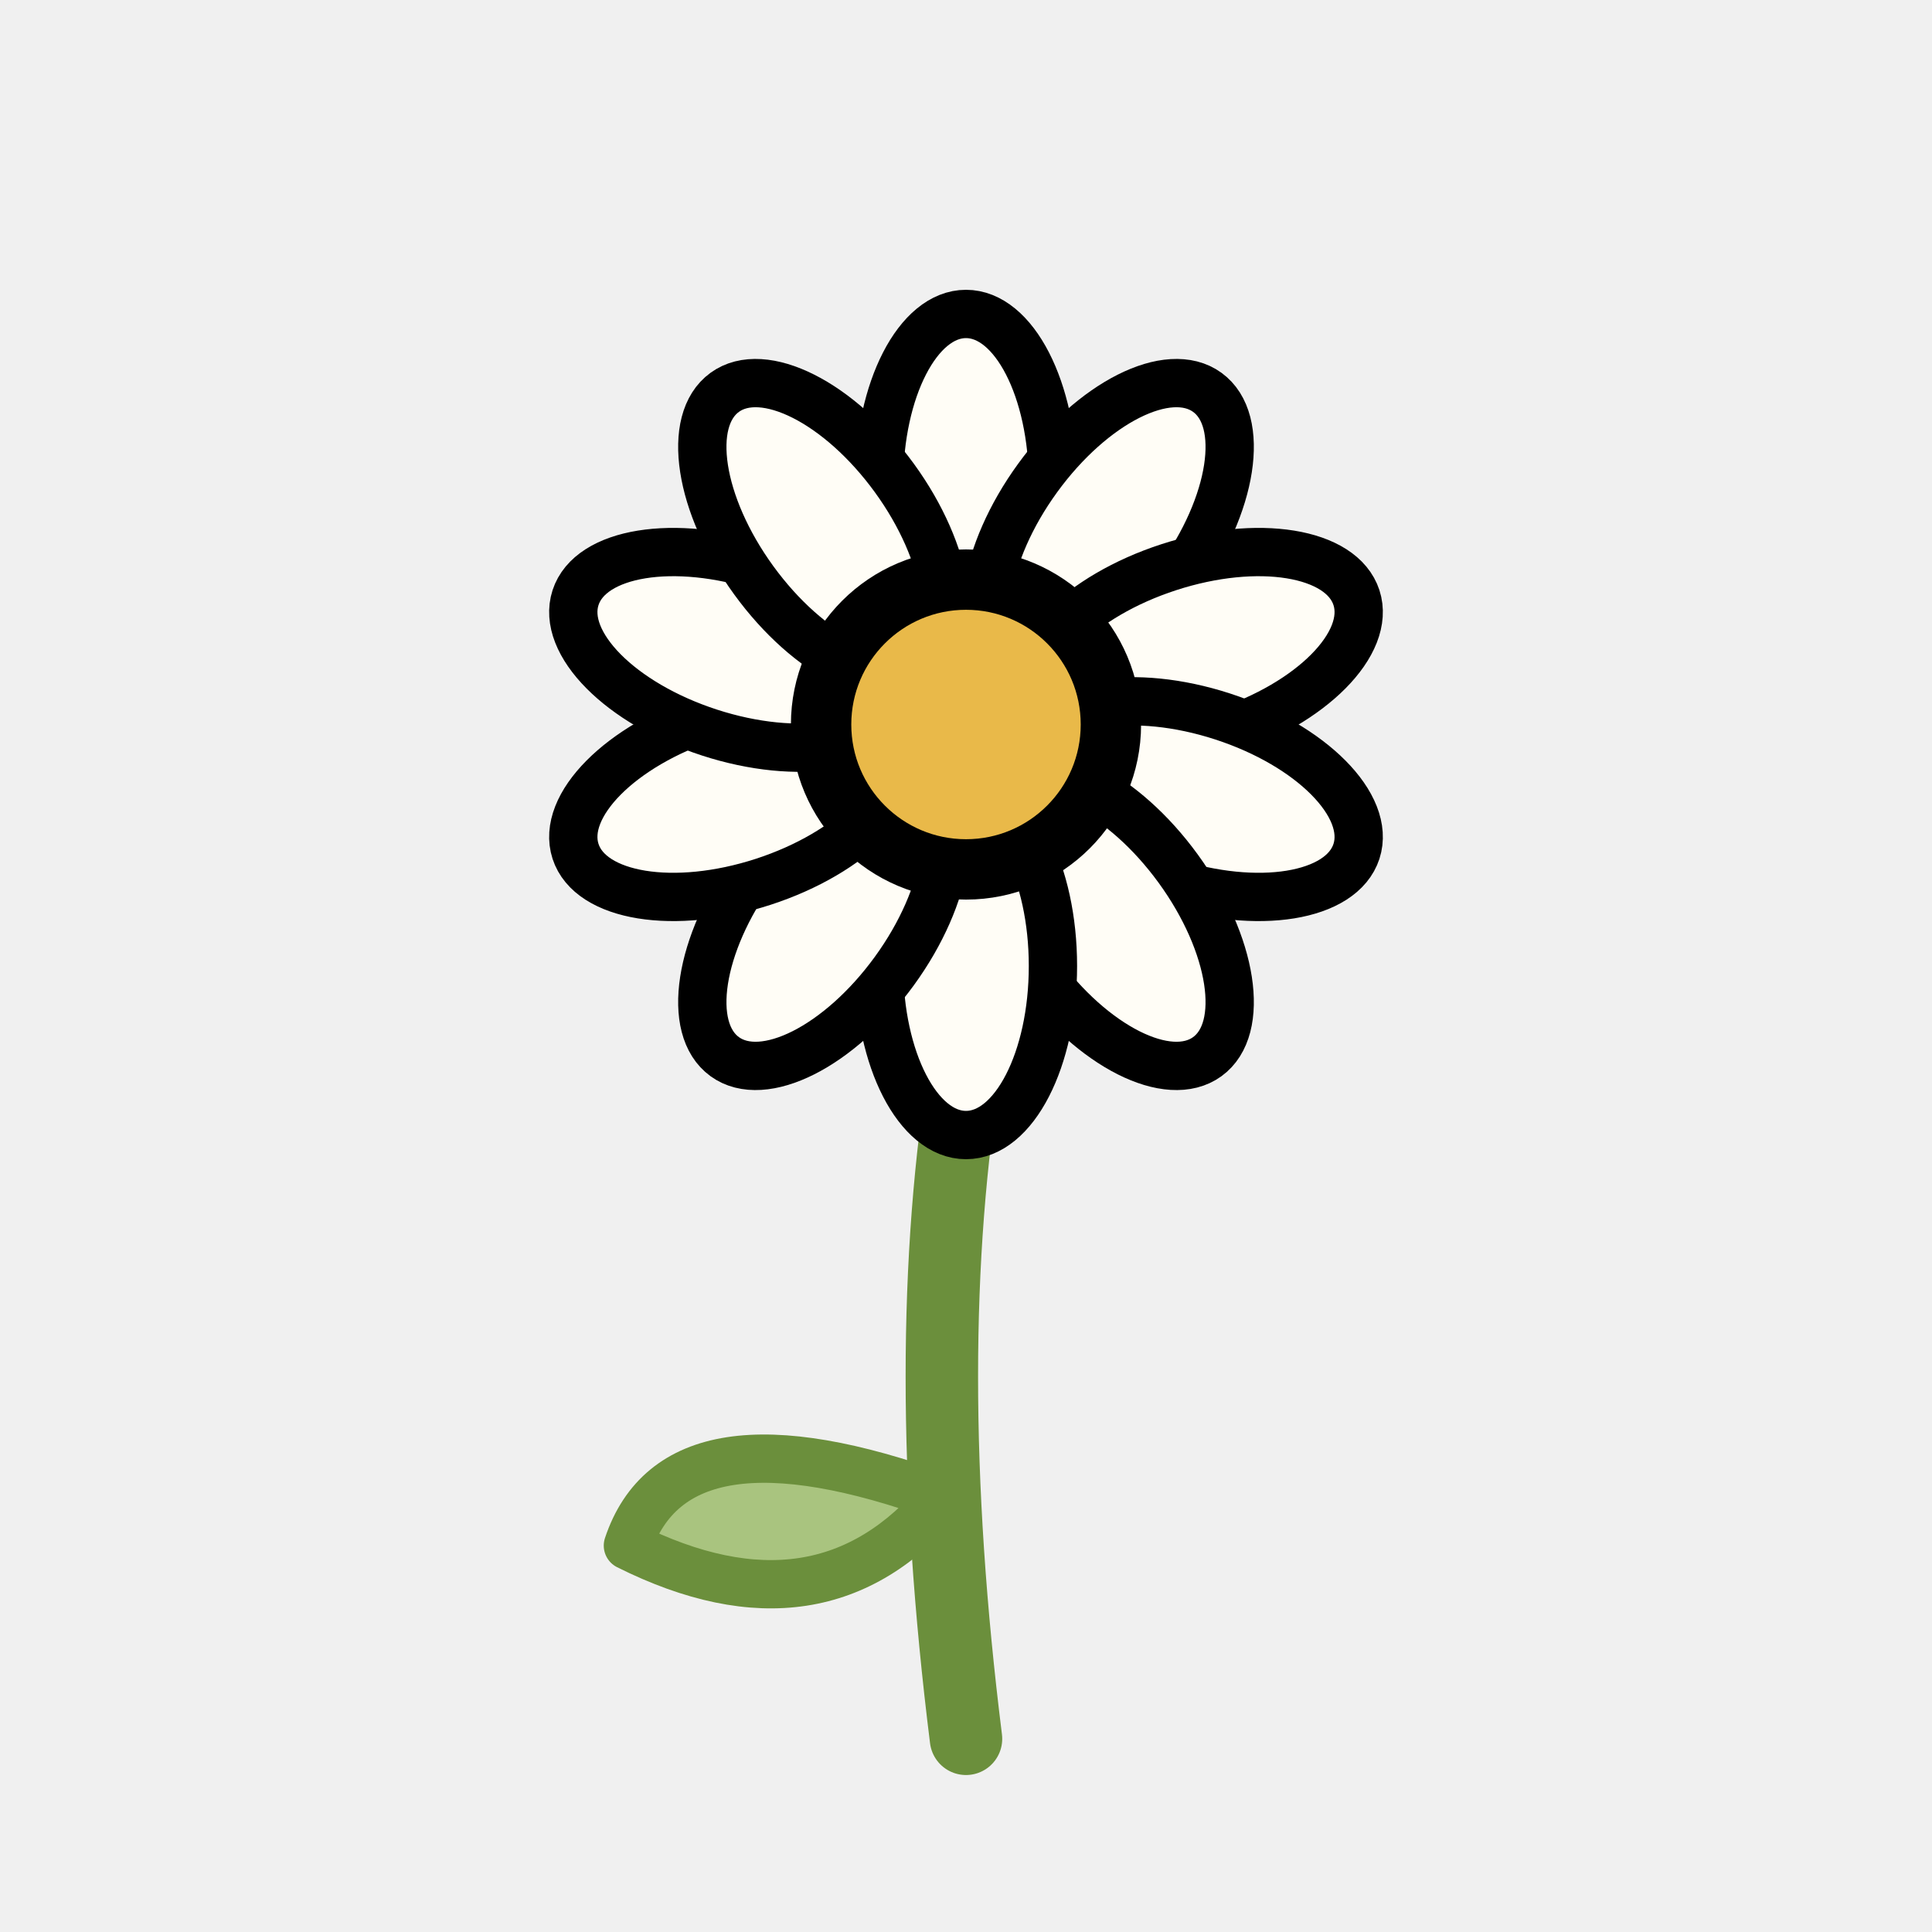
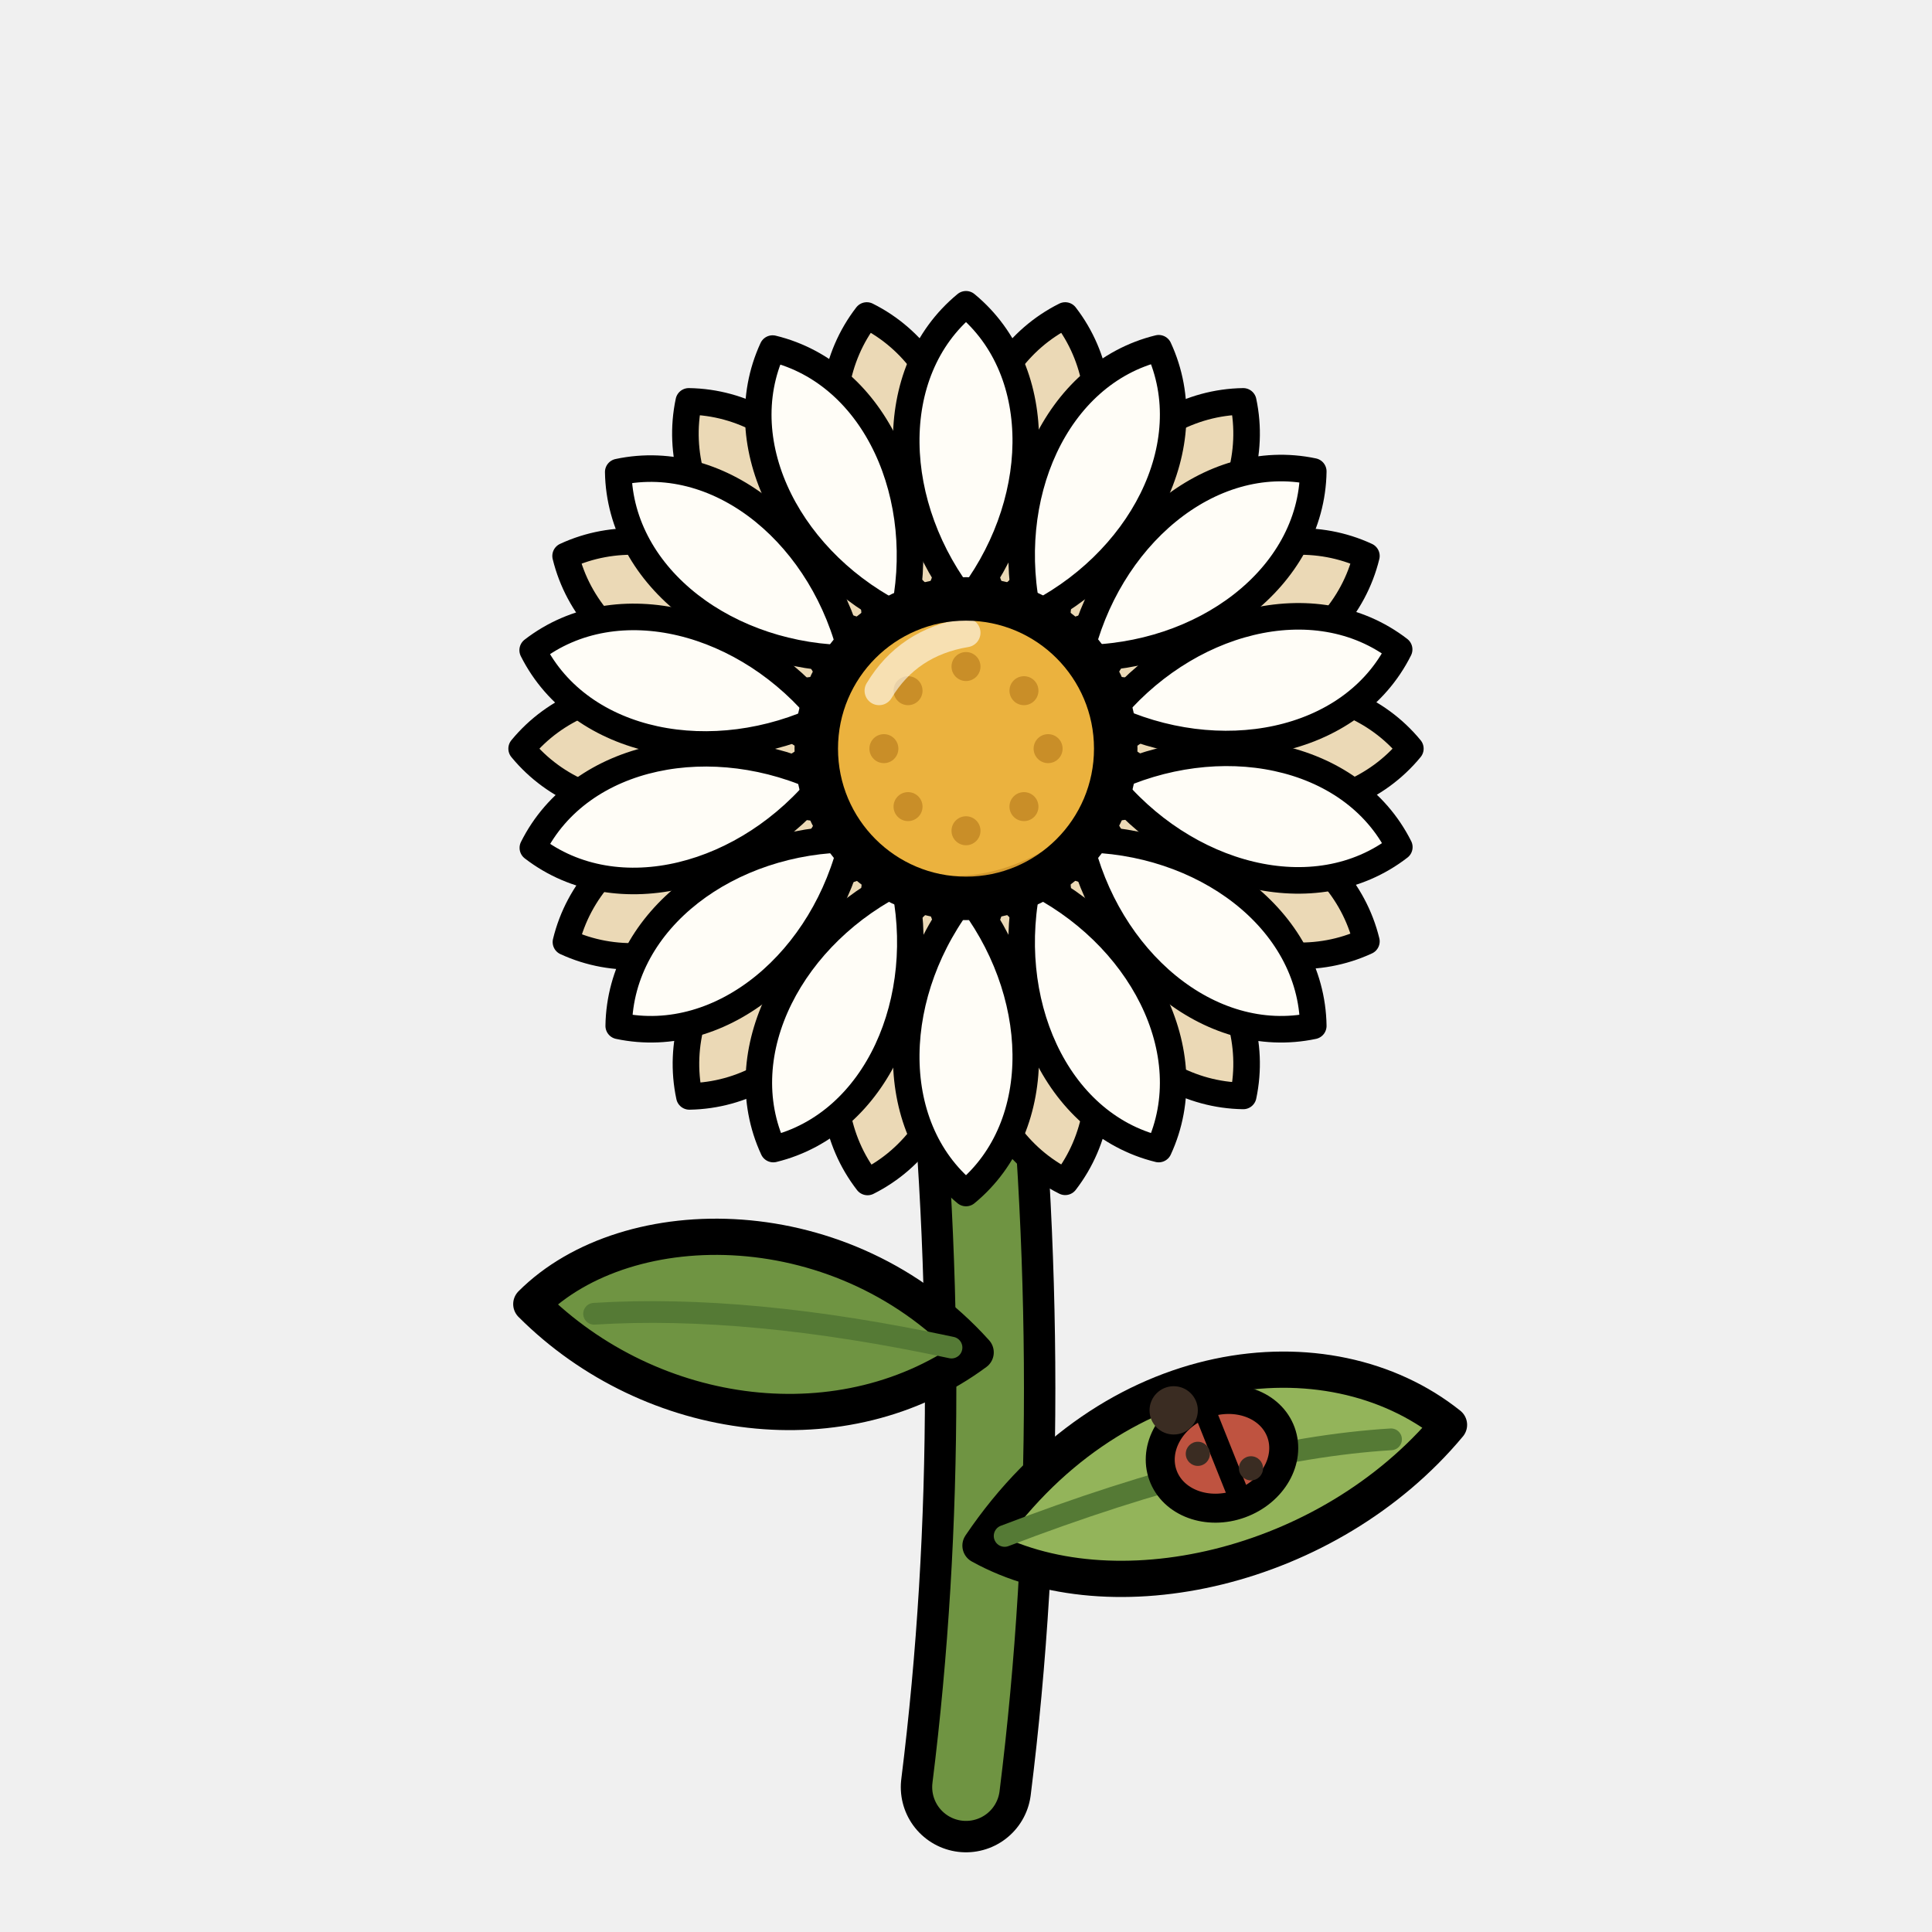
- <svg xmlns="http://www.w3.org/2000/svg" viewBox="0 0 80 80" role="img" aria-label="Daisy / 雏菊">
-   <style>.pastoral-spin{animation:pastoral-spin 10s linear infinite;transform-box:fill-box;transform-origin:center}@keyframes pastoral-spin{to{transform:rotate(360deg)}}@media (prefers-reduced-motion:reduce){.pastoral-float,.pastoral-sway,.pastoral-spin,.pastoral-pulse,.pastoral-pop,.pastoral-drip{animation:none!important}}</style>
-   <path d="M40 72 Q38 56 40 44" fill="none" stroke="#6B8F3C" stroke-width="3" stroke-linecap="round" stroke-linejoin="round" />
-   <path d="M39 62 Q28 58 26 64 Q34 68 39 62Z" fill="#A9C47F" stroke="#6B8F3C" stroke-width="2" stroke-linecap="round" stroke-linejoin="round" />
-   <g class="pastoral-spin">
-     <ellipse cx="40" cy="20" rx="3.6" ry="7" transform="rotate(0 40 30)" fill="#FFFDF6" stroke="currentColor" stroke-width="2" stroke-linecap="round" stroke-linejoin="round" />
-     <ellipse cx="40" cy="20" rx="3.6" ry="7" transform="rotate(36 40 30)" fill="#FFFDF6" stroke="currentColor" stroke-width="2" stroke-linecap="round" stroke-linejoin="round" />
-     <ellipse cx="40" cy="20" rx="3.6" ry="7" transform="rotate(72 40 30)" fill="#FFFDF6" stroke="currentColor" stroke-width="2" stroke-linecap="round" stroke-linejoin="round" />
-     <ellipse cx="40" cy="20" rx="3.6" ry="7" transform="rotate(108 40 30)" fill="#FFFDF6" stroke="currentColor" stroke-width="2" stroke-linecap="round" stroke-linejoin="round" />
-     <ellipse cx="40" cy="20" rx="3.6" ry="7" transform="rotate(144 40 30)" fill="#FFFDF6" stroke="currentColor" stroke-width="2" stroke-linecap="round" stroke-linejoin="round" />
-     <ellipse cx="40" cy="20" rx="3.6" ry="7" transform="rotate(180 40 30)" fill="#FFFDF6" stroke="currentColor" stroke-width="2" stroke-linecap="round" stroke-linejoin="round" />
-     <ellipse cx="40" cy="20" rx="3.6" ry="7" transform="rotate(216 40 30)" fill="#FFFDF6" stroke="currentColor" stroke-width="2" stroke-linecap="round" stroke-linejoin="round" />
-     <ellipse cx="40" cy="20" rx="3.6" ry="7" transform="rotate(252 40 30)" fill="#FFFDF6" stroke="currentColor" stroke-width="2" stroke-linecap="round" stroke-linejoin="round" />
-     <ellipse cx="40" cy="20" rx="3.6" ry="7" transform="rotate(288 40 30)" fill="#FFFDF6" stroke="currentColor" stroke-width="2" stroke-linecap="round" stroke-linejoin="round" />
-     <ellipse cx="40" cy="20" rx="3.6" ry="7" transform="rotate(324 40 30)" fill="#FFFDF6" stroke="currentColor" stroke-width="2" stroke-linecap="round" stroke-linejoin="round" />
+ <svg xmlns="http://www.w3.org/2000/svg" id="pastoral-daisy-root" viewBox="0 0 80 80" role="img" aria-label="Daisy / 雏菊" stroke-linecap="round" stroke-linejoin="round">
+   <style>#pastoral-daisy-root,#pastoral-daisy-root g{animation-play-state:inherit}.pastoral-daisy-motion{animation:pastoral-daisy-spin 14s linear infinite;animation-play-state:inherit;transform-box:view-box;transform-origin:40px 31px}@keyframes pastoral-daisy-spin{to{transform:rotate(360deg)}}@media (prefers-reduced-motion:reduce){.pastoral-daisy-motion{animation:none!important;transform:none!important}}</style>
+   <defs>
+     <circle id="pastoral-daisy-1" cx="40" cy="31" r="6.2" />
+     <clipPath id="pastoral-daisy-1c">
+       <use href="#pastoral-daisy-1" />
+     </clipPath>
+   </defs>
+   <path d="M40 74 Q42 58 40 40" fill="none" stroke="currentColor" stroke-width="5.4" />
+   <path d="M40 74 Q42 58 40 40" fill="none" stroke="#6F9442" stroke-width="2.8" />
+   <path d="M40.6 64 C46 56 55 55 60 59 C55 65 46 67 40.6 64Z" fill="#93B45A" stroke="currentColor" stroke-width="1.5" />
+   <path d="M41.6 63.6 Q51 60 57.6 59.6" fill="none" stroke="#557A35" stroke-width="0.9" />
+   <path d="M40.4 56 C35 50 26 50 22 54 C27 59 35 60 40.4 56Z" fill="#6F9442" stroke="currentColor" stroke-width="1.5" />
+   <path d="M39.4 55.8 Q31 54 24.6 54.4" fill="none" stroke="#557A35" stroke-width="0.9" />
+   <ellipse cx="50.6" cy="60.2" rx="2.6" ry="2.2" fill="#BF5340" stroke="currentColor" stroke-width="1.2" transform="rotate(-20 50.6 60.2)" />
+   <path d="M49.8 58.2 L51.4 62.2" fill="none" stroke="currentColor" stroke-width="0.9" />
+   <circle cx="49.6" cy="60.2" r="0.5" fill="#3A2C22" />
+   <circle cx="51.8" cy="60.8" r="0.5" fill="#3A2C22" />
+   <circle cx="48.6" cy="58.4" r="1" fill="#3A2C22" />
+   <g class="pastoral-daisy-motion">
+     <path d="M40 25 C43.2 21 43.4 15.4 40 12.6 C36.6 15.4 36.8 21 40 25Z" transform="rotate(12.9 40 31)" fill="#EBD9B6" stroke="currentColor" stroke-width="1.1" />
+     <path d="M40 25 C43.2 21 43.4 15.4 40 12.6 C36.6 15.4 36.8 21 40 25Z" transform="rotate(38.6 40 31)" fill="#EBD9B6" stroke="currentColor" stroke-width="1.1" />
+     <path d="M40 25 C43.2 21 43.4 15.4 40 12.6 C36.6 15.4 36.8 21 40 25Z" transform="rotate(64.3 40 31)" fill="#EBD9B6" stroke="currentColor" stroke-width="1.1" />
+     <path d="M40 25 C43.2 21 43.4 15.4 40 12.6 C36.6 15.4 36.8 21 40 25Z" transform="rotate(90 40 31)" fill="#EBD9B6" stroke="currentColor" stroke-width="1.1" />
+     <path d="M40 25 C43.2 21 43.4 15.4 40 12.6 C36.6 15.4 36.8 21 40 25Z" transform="rotate(115.7 40 31)" fill="#EBD9B6" stroke="currentColor" stroke-width="1.1" />
+     <path d="M40 25 C43.2 21 43.4 15.4 40 12.6 C36.6 15.4 36.8 21 40 25Z" transform="rotate(141.4 40 31)" fill="#EBD9B6" stroke="currentColor" stroke-width="1.1" />
+     <path d="M40 25 C43.2 21 43.4 15.4 40 12.6 C36.6 15.4 36.8 21 40 25Z" transform="rotate(167.1 40 31)" fill="#EBD9B6" stroke="currentColor" stroke-width="1.1" />
+     <path d="M40 25 C43.2 21 43.4 15.4 40 12.6 C36.6 15.4 36.8 21 40 25Z" transform="rotate(192.8 40 31)" fill="#EBD9B6" stroke="currentColor" stroke-width="1.1" />
+     <path d="M40 25 C43.2 21 43.4 15.4 40 12.6 C36.6 15.4 36.8 21 40 25Z" transform="rotate(218.5 40 31)" fill="#EBD9B6" stroke="currentColor" stroke-width="1.1" />
+     <path d="M40 25 C43.2 21 43.4 15.4 40 12.6 C36.6 15.4 36.8 21 40 25Z" transform="rotate(244.2 40 31)" fill="#EBD9B6" stroke="currentColor" stroke-width="1.1" />
+     <path d="M40 25 C43.2 21 43.4 15.4 40 12.6 C36.6 15.4 36.8 21 40 25Z" transform="rotate(270 40 31)" fill="#EBD9B6" stroke="currentColor" stroke-width="1.1" />
+     <path d="M40 25 C43.2 21 43.4 15.4 40 12.6 C36.6 15.4 36.8 21 40 25Z" transform="rotate(295.7 40 31)" fill="#EBD9B6" stroke="currentColor" stroke-width="1.1" />
+     <path d="M40 25 C43.2 21 43.4 15.4 40 12.6 C36.6 15.4 36.8 21 40 25Z" transform="rotate(321.4 40 31)" fill="#EBD9B6" stroke="currentColor" stroke-width="1.1" />
+     <path d="M40 25 C43.2 21 43.4 15.4 40 12.6 C36.6 15.4 36.8 21 40 25Z" transform="rotate(347.1 40 31)" fill="#EBD9B6" stroke="currentColor" stroke-width="1.1" />
+     <path d="M40 25 C43.2 21 43.4 15.4 40 12.6 C36.6 15.4 36.8 21 40 25Z" transform="rotate(0 40 31)" fill="#FFFDF7" stroke="currentColor" stroke-width="1.1" />
+     <path d="M40 25 C43.2 21 43.4 15.4 40 12.6 C36.6 15.4 36.8 21 40 25Z" transform="rotate(25.7 40 31)" fill="#FFFDF7" stroke="currentColor" stroke-width="1.1" />
+     <path d="M40 25 C43.2 21 43.4 15.4 40 12.6 C36.6 15.4 36.8 21 40 25Z" transform="rotate(51.4 40 31)" fill="#FFFDF7" stroke="currentColor" stroke-width="1.1" />
+     <path d="M40 25 C43.2 21 43.4 15.4 40 12.6 C36.6 15.4 36.8 21 40 25Z" transform="rotate(77.1 40 31)" fill="#FFFDF7" stroke="currentColor" stroke-width="1.1" />
+     <path d="M40 25 C43.2 21 43.4 15.4 40 12.6 C36.6 15.4 36.8 21 40 25Z" transform="rotate(102.8 40 31)" fill="#FFFDF7" stroke="currentColor" stroke-width="1.1" />
+     <path d="M40 25 C43.2 21 43.4 15.4 40 12.6 C36.6 15.4 36.8 21 40 25Z" transform="rotate(128.6 40 31)" fill="#FFFDF7" stroke="currentColor" stroke-width="1.1" />
+     <path d="M40 25 C43.2 21 43.4 15.4 40 12.6 C36.6 15.4 36.8 21 40 25Z" transform="rotate(154.3 40 31)" fill="#FFFDF7" stroke="currentColor" stroke-width="1.1" />
+     <path d="M40 25 C43.2 21 43.4 15.4 40 12.6 C36.6 15.4 36.8 21 40 25Z" transform="rotate(180 40 31)" fill="#FFFDF7" stroke="currentColor" stroke-width="1.1" />
+     <path d="M40 25 C43.2 21 43.4 15.4 40 12.6 C36.6 15.4 36.8 21 40 25Z" transform="rotate(205.7 40 31)" fill="#FFFDF7" stroke="currentColor" stroke-width="1.1" />
+     <path d="M40 25 C43.2 21 43.4 15.4 40 12.6 C36.6 15.4 36.8 21 40 25Z" transform="rotate(231.4 40 31)" fill="#FFFDF7" stroke="currentColor" stroke-width="1.1" />
+     <path d="M40 25 C43.2 21 43.4 15.4 40 12.6 C36.6 15.4 36.8 21 40 25Z" transform="rotate(257.1 40 31)" fill="#FFFDF7" stroke="currentColor" stroke-width="1.1" />
+     <path d="M40 25 C43.2 21 43.4 15.4 40 12.6 C36.6 15.4 36.8 21 40 25Z" transform="rotate(282.8 40 31)" fill="#FFFDF7" stroke="currentColor" stroke-width="1.1" />
+     <path d="M40 25 C43.2 21 43.4 15.4 40 12.6 C36.6 15.4 36.8 21 40 25Z" transform="rotate(308.5 40 31)" fill="#FFFDF7" stroke="currentColor" stroke-width="1.1" />
+     <path d="M40 25 C43.2 21 43.4 15.4 40 12.6 C36.6 15.4 36.8 21 40 25Z" transform="rotate(334.2 40 31)" fill="#FFFDF7" stroke="currentColor" stroke-width="1.1" />
+     <use href="#pastoral-daisy-1" fill="#EBB23E" />
+     <g clip-path="url(#pastoral-daisy-1c)">
+       <circle cx="43.4" cy="31" r="0.6" fill="#C98E28" />
+       <circle cx="42.4" cy="33.4" r="0.6" fill="#C98E28" />
+       <circle cx="40" cy="34.4" r="0.6" fill="#C98E28" />
+       <circle cx="37.6" cy="33.4" r="0.6" fill="#C98E28" />
+       <circle cx="36.6" cy="31" r="0.6" fill="#C98E28" />
+       <circle cx="37.6" cy="28.6" r="0.6" fill="#C98E28" />
+       <circle cx="40" cy="27.6" r="0.6" fill="#C98E28" />
+       <circle cx="42.4" cy="28.6" r="0.6" fill="#C98E28" />
+       <path d="M33 33 Q40 40 47 32 V40 H33Z" fill="#C98E28" opacity="0.7" />
+       <path d="M36.4 28.6 Q37.6 26.6 40 26.2" fill="none" stroke="#FFFFFF" stroke-width="1.2" opacity="0.6" />
+     </g>
+     <use href="#pastoral-daisy-1" fill="none" stroke="currentColor" stroke-width="1.8" />
  </g>
-   <circle cx="40" cy="30" r="6" fill="#E9B949" stroke="currentColor" stroke-width="2.5" stroke-linecap="round" stroke-linejoin="round" />
</svg>
